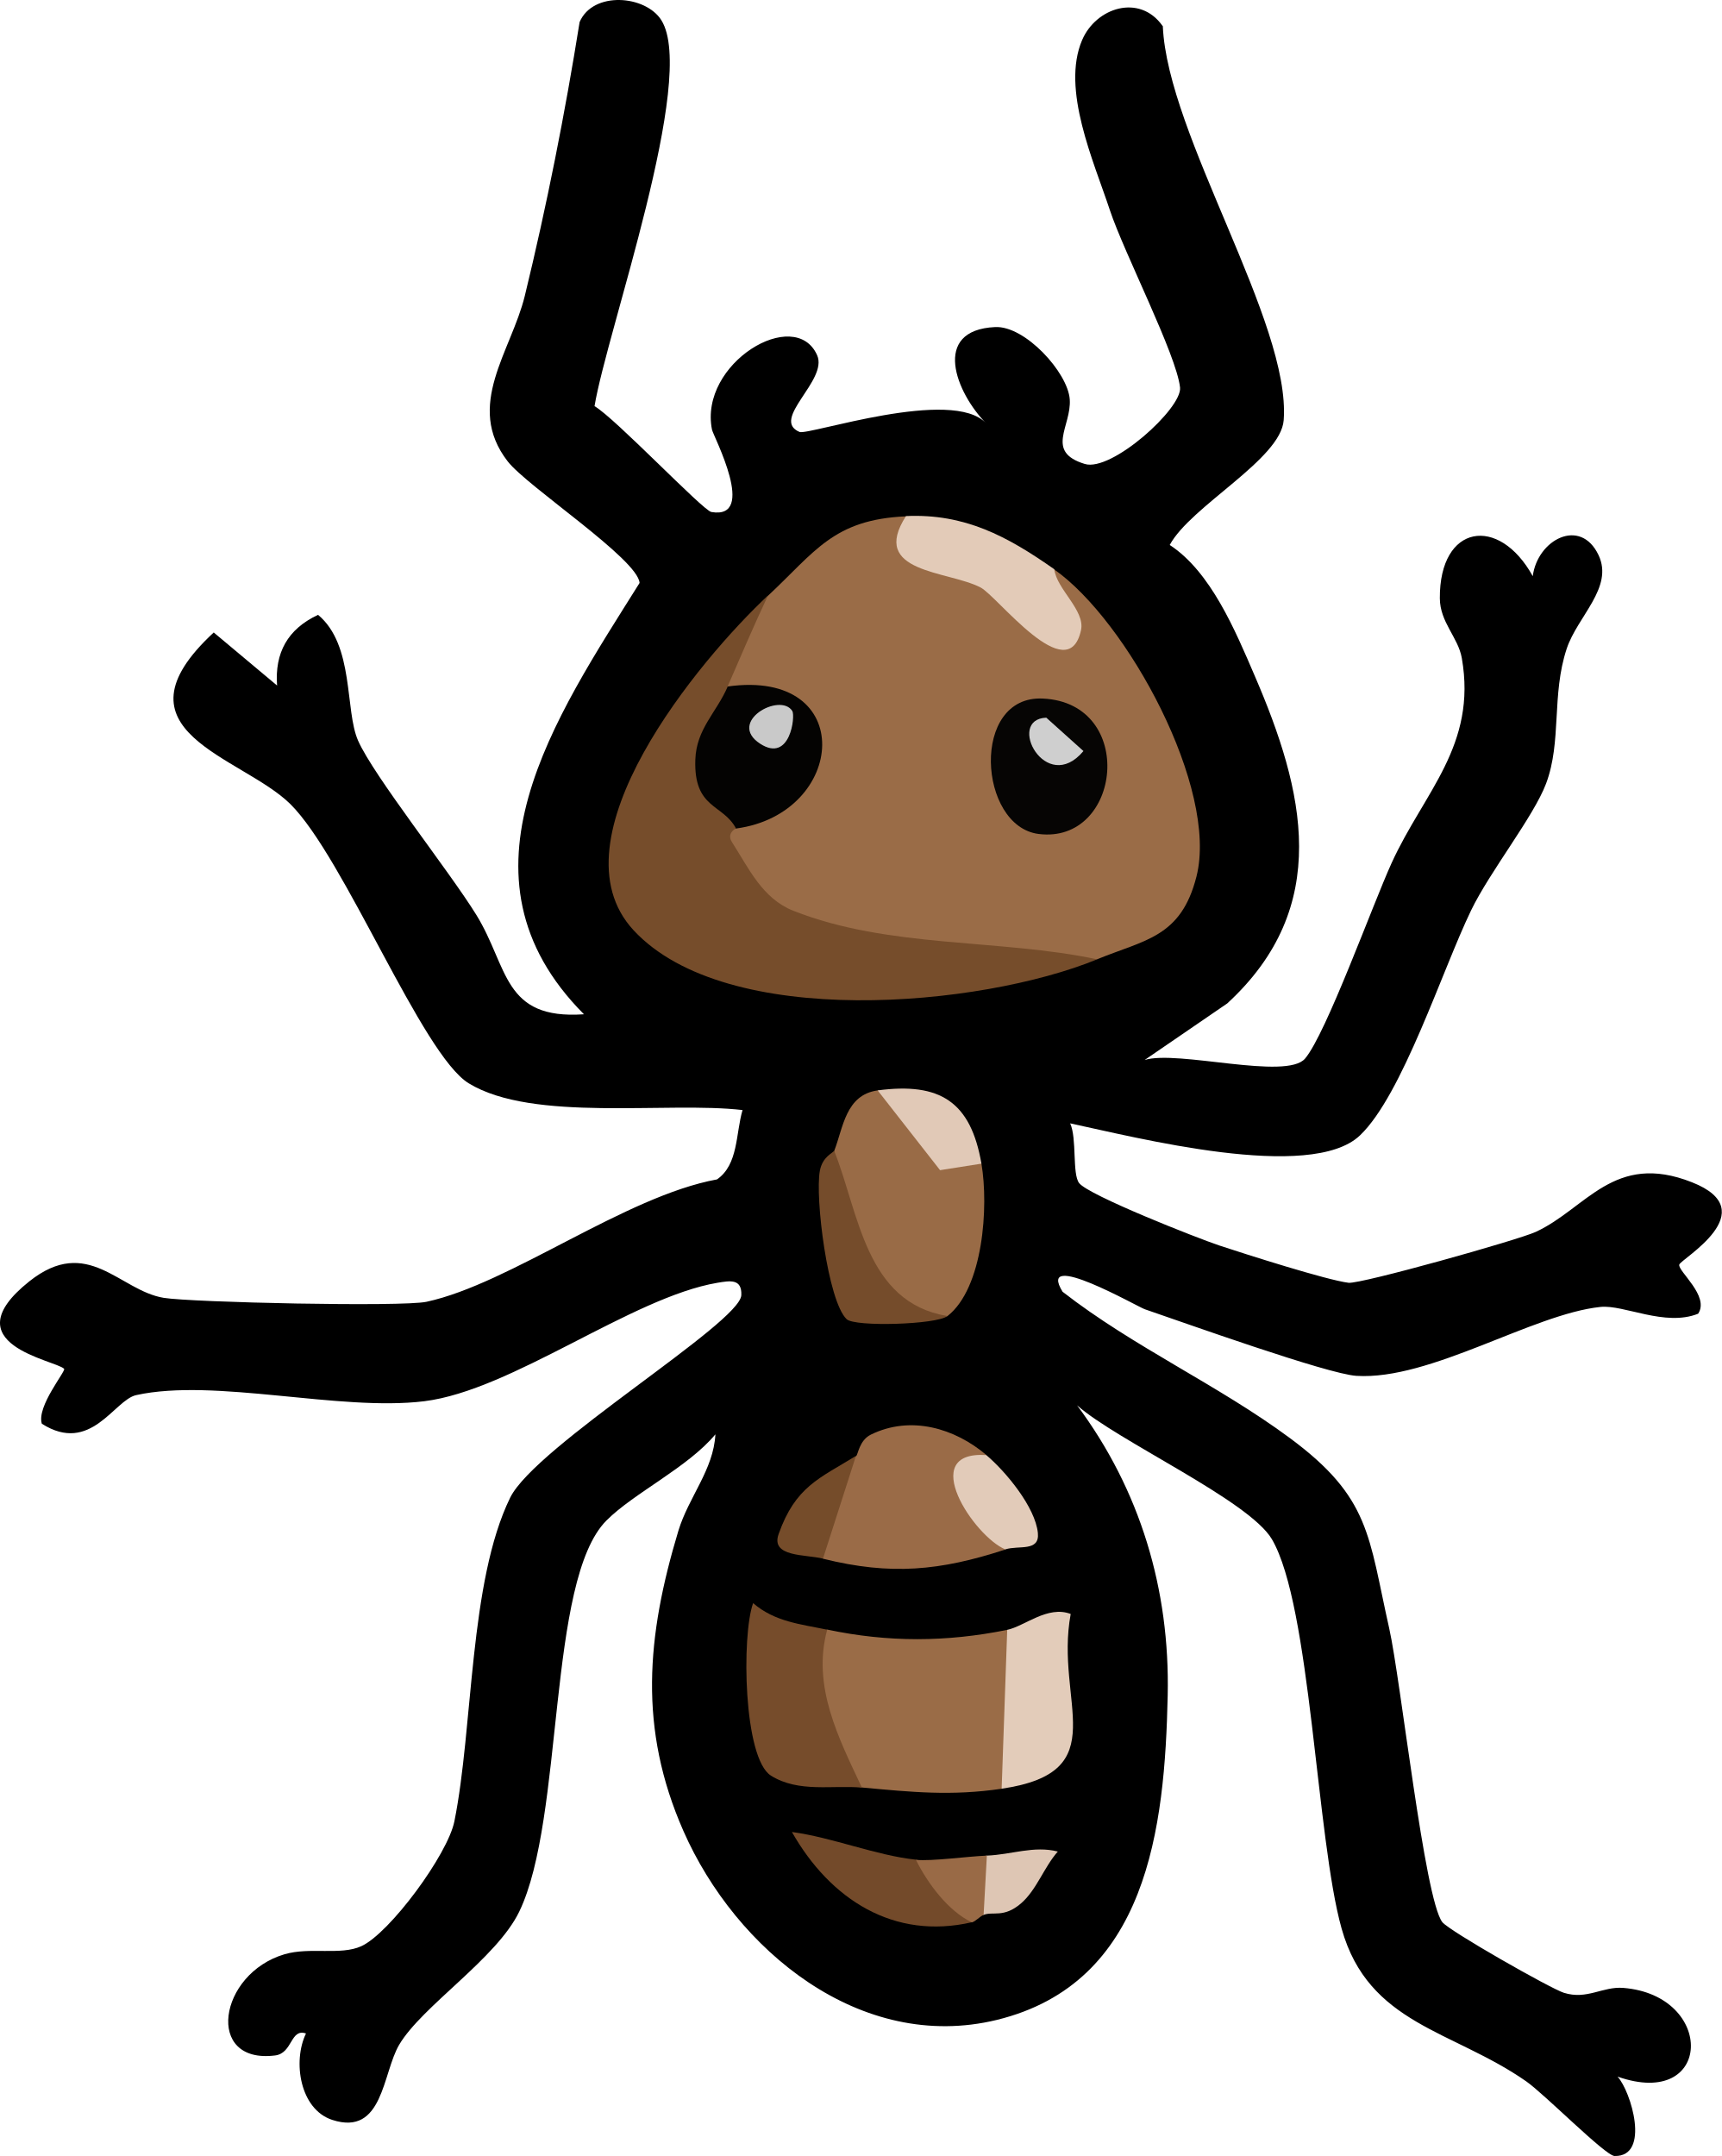
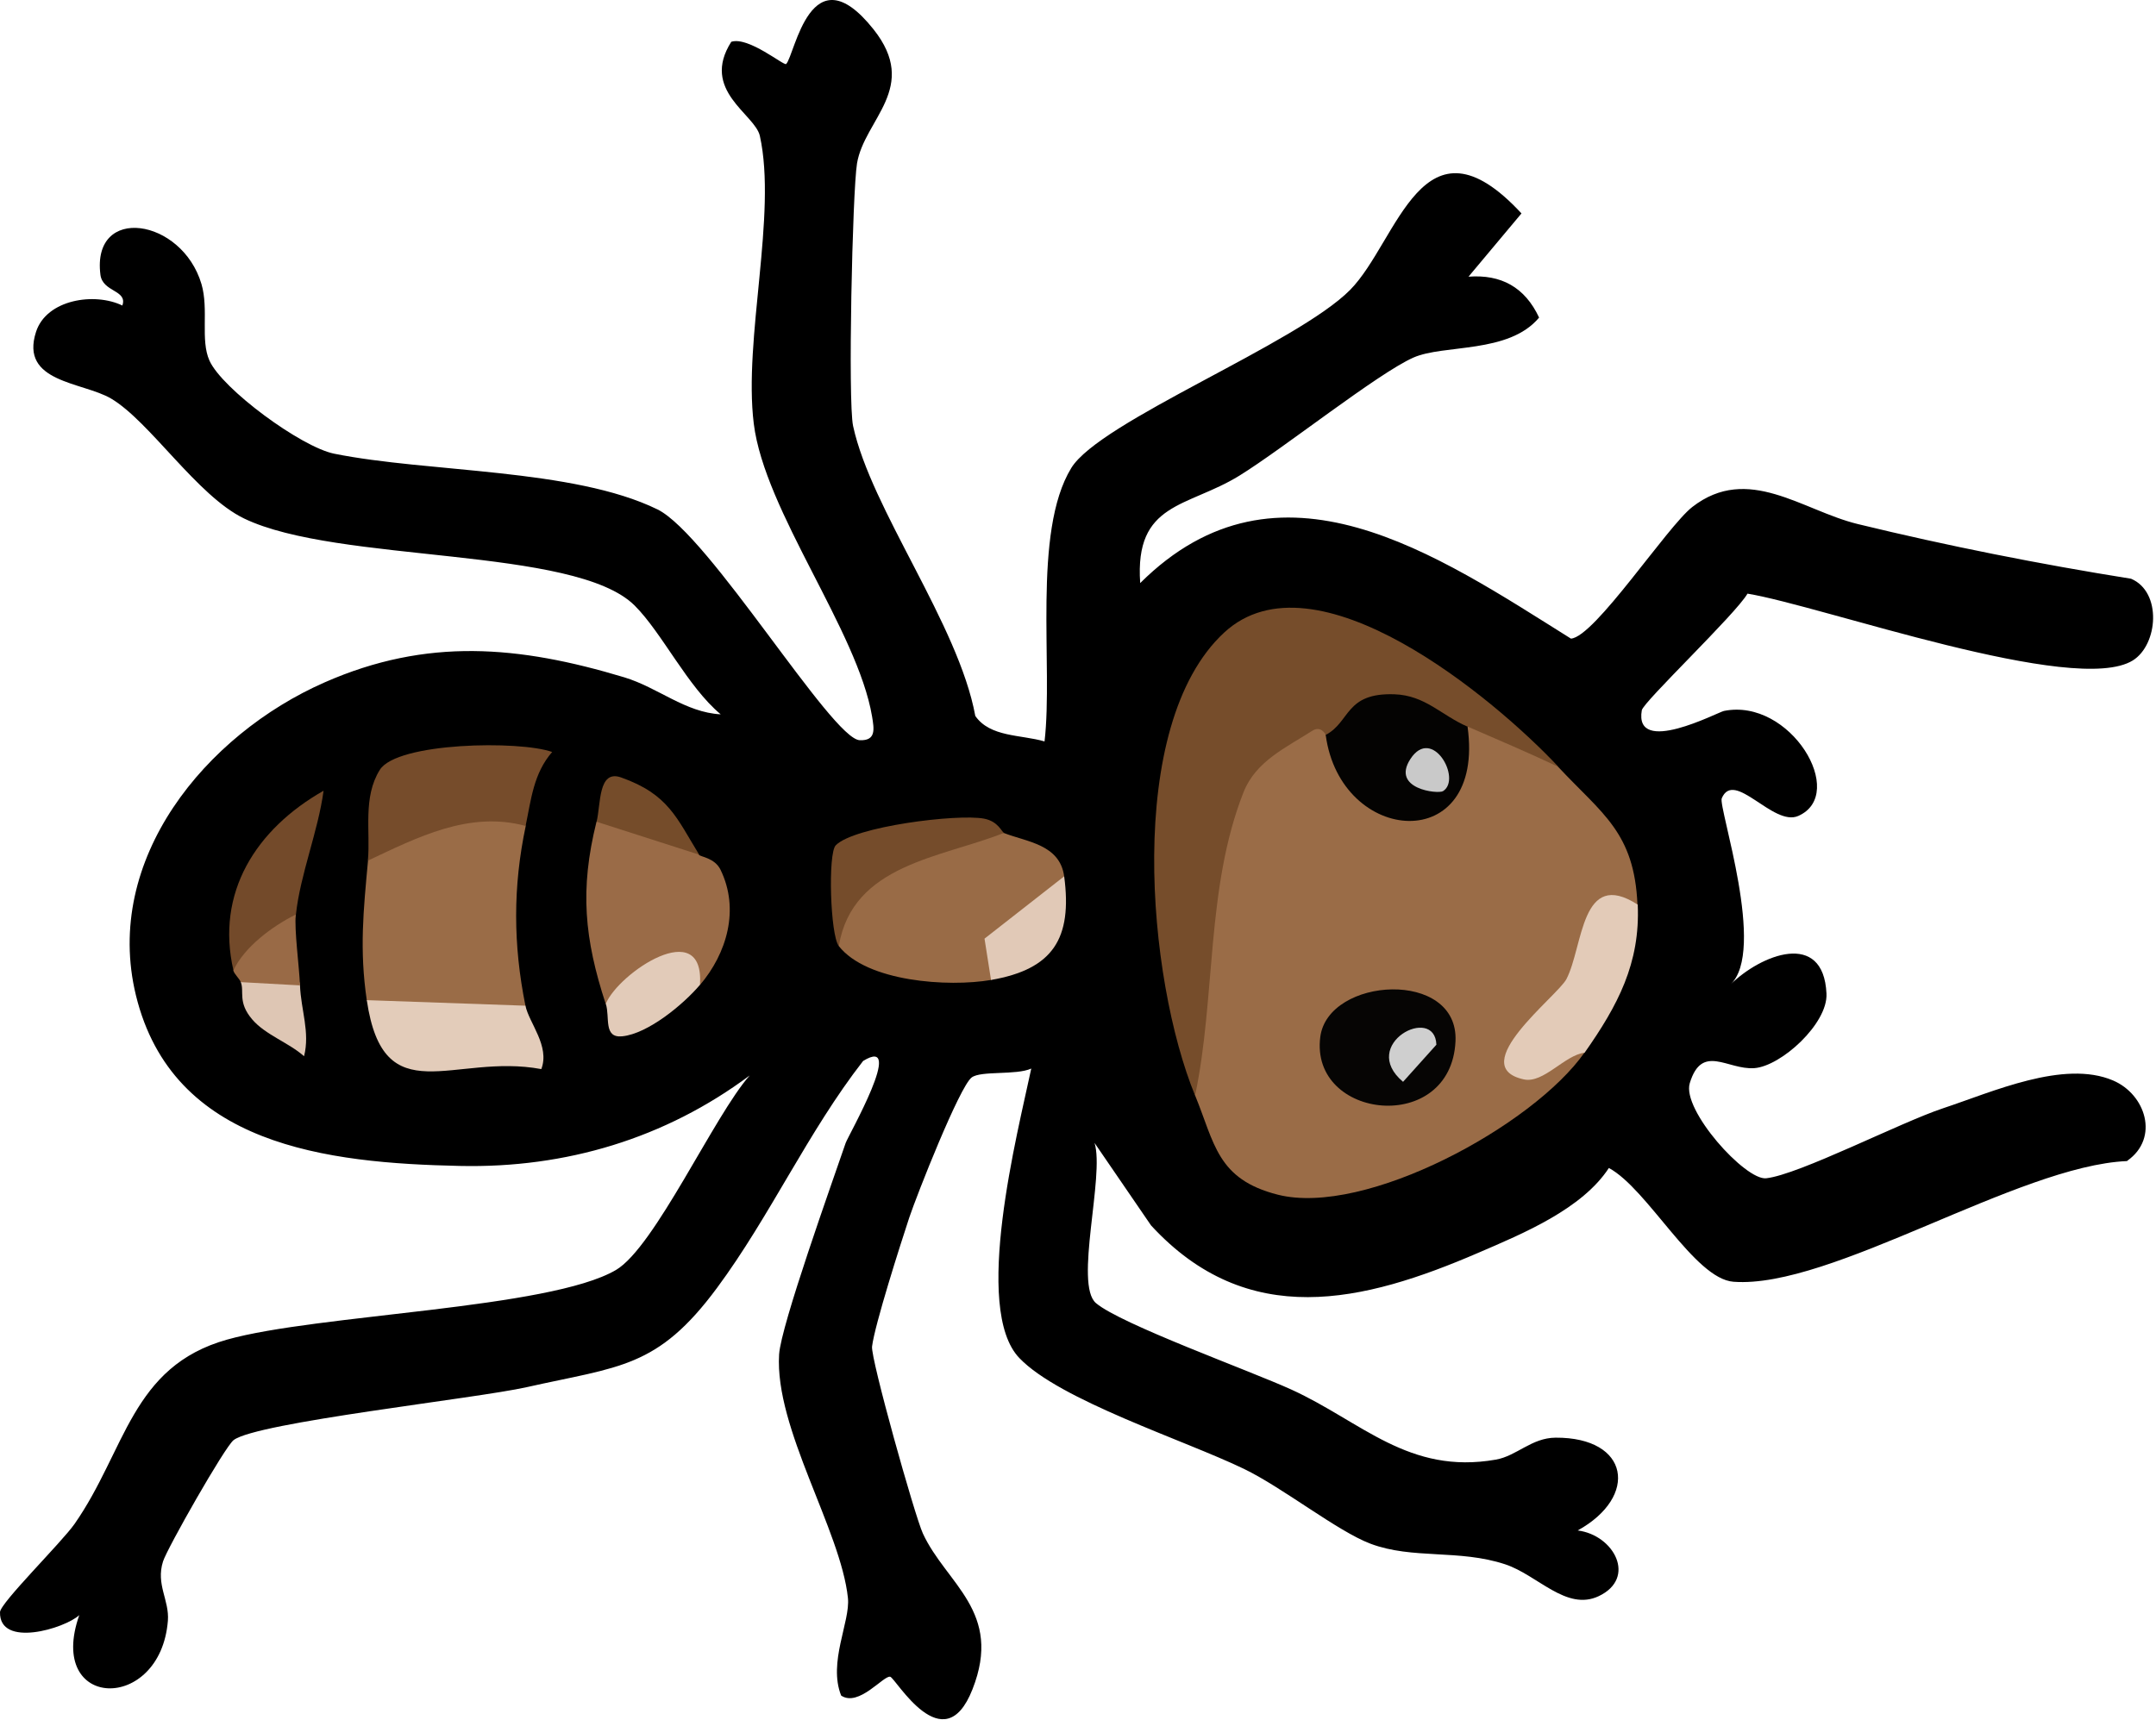
- <svg xmlns="http://www.w3.org/2000/svg" id="Layer_1" version="1.1" viewBox="0 0 126.921 158.906" width="126.921" height="158.906">
-   <defs id="defs4">
-     <style id="style2">
-       .st0 {
-         fill: #e3ccba;
-       }
- 
-       .st1 {
-         fill: #764c2b;
-       }
- 
-       .st2 {
-         fill: #e1c9b7;
-       }
- 
-       .st3 {
-         fill: #754c2a;
-       }
- 
-       .st4 {
-         fill: #c9c9c9;
-       }
- 
-       .st5 {
-         fill: #e3cbb8;
-       }
- 
-       .st6 {
-         fill: #060504;
-       }
- 
-       .st7 {
-         fill: #734a2a;
-       }
- 
-       .st8 {
-         fill: #996b46;
-       }
- 
-       .st9 {
-         fill: #9a6c47;
-       }
- 
-       .st10 {
-         fill: #dec6b4;
-       }
- 
-       .st11 {
-         fill: #996a46;
-       }
- 
-       .st12 {
-         fill: #754c2b;
-       }
- 
-       .st13 {
-         fill: #cfcfcf;
-       }
- 
-       .st14 {
-         fill: #040302;
-       }
- 
-       .st15 {
-         fill: #9a6b47;
-       }
- 
-       .st16 {
-         fill: #e2cbb9;
-       }
- 
-       .st17 {
-         fill: #764d2b;
-       }
-     </style>
-   </defs>
-   <path d="m 85.715,1.926 c 0.34,8.04 9.45,21.84 8.91,29.04 -0.21,2.89 -6.85,6.33 -8.4,9.2 3.03,1.98 4.83,6.31 6.25,9.61 3.68,8.52 5.75,17.04 -2.01,24.18 l -6.09,4.17 c 2.41,-0.76 10.46,1.52 11.83,-0.11 1.56,-1.85 4.96,-11.3 6.38,-14.42 2.37,-5.19 6.3,-8.65 5.17,-15.09 -0.27,-1.54 -1.61,-2.63 -1.62,-4.41 -0.03,-5.46 4.35,-6.15 6.85,-1.63 0.34,-2.68 3.51,-4.38 4.85,-1.55 1.13,2.39 -1.56,4.51 -2.35,6.9 -1.13,3.41 -0.35,6.83 -1.52,9.94 -0.92,2.44 -4.14,6.47 -5.53,9.35 -2.13,4.41 -5.06,13.59 -8.18,16.57 -3.63,3.48 -16.6,0.13 -21.37,-0.88 0.51,1.11 0.14,3.72 0.66,4.4 0.69,0.9 8.66,4.04 10.33,4.6 1.97,0.65 7.91,2.55 9.53,2.75 0.88,0.11 12.5,-3.15 13.8,-3.75 3.73,-1.72 5.76,-5.93 11.51,-3.66 5.42,2.13 -0.84,5.67 -0.93,6.07 -0.12,0.48 2.26,2.32 1.39,3.62 -2.45,0.98 -5.46,-0.68 -7.2,-0.5 -5,0.52 -12.54,5.42 -17.99,5.08 -2.15,-0.14 -12.67,-3.91 -15.6,-4.91 -0.51,-0.17 -8.02,-4.48 -6.06,-1.29 5.21,4.06 11.47,6.87 16.75,10.78 5.95,4.4 5.79,7.2 7.33,14.04 0.85,3.79 2.6,19.93 3.91,21.64 0.5,0.65 8,4.91 8.96,5.21 1.71,0.54 2.85,-0.48 4.38,-0.36 6.82,0.55 6.61,9.01 -0.42,6.54 0.99,1.07 2.45,5.91 -0.22,5.85 -0.67,-0.01 -5.15,-4.55 -6.51,-5.5 -5.43,-3.79 -11.62,-4.18 -13.61,-11.26 -1.87,-6.65 -2.26,-23.8 -5.14,-28.7 -1.69,-2.87 -11.42,-7.26 -14.36,-9.87 4.65,6.24 6.85,13.57 6.68,21.38 -0.21,9.8 -1.49,21.21 -12.6,23.92 -10.04,2.44 -19.24,-5.15 -23.1,-13.93 -3.32,-7.55 -2.72,-14.32 -0.37,-22.12 0.76,-2.5 2.59,-4.49 2.73,-7.11 -2.03,2.44 -6.02,4.33 -8.03,6.35 -4.4,4.41 -3.09,21.92 -6.43,28.83 -1.67,3.46 -7.15,6.94 -8.85,9.81 -1.24,2.1 -1.17,6.76 -4.93,5.54 -2.4,-0.78 -2.93,-4.33 -1.94,-6.37 -1.16,-0.4 -0.97,1.46 -2.28,1.62 -5.19,0.65 -4.18,-6.02 0.7,-7.46 1.88,-0.55 4.12,0.1 5.65,-0.59 2.09,-0.94 6.38,-6.76 6.87,-9.21 1.4,-6.94 1.07,-17.63 4.11,-23.85 1.86,-3.8 16.96,-12.87 17.04,-14.93 0.05,-1.23 -0.84,-1.06 -1.76,-0.91 -6.32,1.07 -15.14,7.93 -21.61,8.73 -6.25,0.77 -15.44,-1.73 -21.24,-0.45 -1.62,0.36 -3.35,4.4 -6.95,2.11 -0.41,-1.27 1.8,-3.9 1.64,-4.05 -0.65,-0.65 -8.39,-1.8 -2.57,-6.44 4.32,-3.44 6.64,0.67 9.91,1.21 2.08,0.34 17.57,0.68 19.38,0.29 6.16,-1.33 14.64,-7.78 21.41,-9.02 1.58,-1.1 1.37,-3.37 1.88,-5.11 -5.55,-0.65 -15.45,0.92 -20.18,-1.97 -3.45,-2.1 -9.17,-16.65 -13.16,-20.59 -3.6,-3.54 -13.53,-5.33 -5.64,-12.64 l 4.67,3.91 c -0.18,-2.4 0.77,-4.16 3.02,-5.21 2.69,2.24 1.96,7.03 2.95,9.27 1.15,2.61 6.72,9.61 8.72,12.85 2.37,3.84 1.93,7.74 7.93,7.32 -10.17,-10.22 -2.1,-21.89 4.1,-31.79 -0.11,-1.75 -8.29,-7.11 -9.72,-8.96 -3.19,-4.11 0.26,-8.11 1.26,-12.2 1.62,-6.66 2.96,-13.42 4.04,-20.18 0.98,-2.3 4.87,-1.99 6.03,-0.13 2.65,4.26 -4.03,22.95 -4.93,28.44 1.5,0.86 7.99,7.69 8.61,7.8 3.42,0.59 0.15,-5.6 0.05,-6.06 -0.99,-4.9 6.13,-9.16 7.75,-5.49 0.82,1.85 -3.47,4.73 -1.3,5.65 0.64,0.27 11.31,-3.34 13.77,-0.62 -2.23,-2.25 -4.09,-6.89 0.65,-7.11 2.21,-0.11 5.36,3.35 5.5,5.33 0.14,1.98 -1.85,3.86 1.11,4.76 1.97,0.6 7.19,-4.1 7.02,-5.64 -0.27,-2.43 -4.12,-9.9 -5.17,-13.06 -1.2,-3.63 -3.6,-8.91 -2.05,-12.54 1.03,-2.41 4.24,-3.43 5.92,-1.06 z" id="path6" />
-   <path class="st9" d="m 66.785,38.046 c 0.6,2.24 2.67,3.58 6.22,4.03 5.45,5.2 6.66,5.62 3.64,1.26 l 1.06,-1.37 c 5.4,3.79 12.13,16.18 10.49,22.64 -1.14,4.49 -3.8,4.65 -7.33,6.1 -6.72,0.66 -19.84,0.73 -25.12,-3.65 -1.74,-1.44 -5,-6.39 -1.49,-5.99 l 0.48,-1.54 c 5.4,-1.28 6.44,-7.91 -0.08,-7.58 l -1.01,-1.34 c -0.22,-2.24 0.77,-4.48 2.98,-6.71 3.46,-3.23 4.81,-5.61 10.16,-5.84 z" id="path8" />
-   <path class="st17" d="m 53.645,50.596 0.68,1.8 c -2.64,3.42 -1.79,4.96 0.47,7.73 l -0.54,0.93 c 0,0 -0.73,0.34 -0.3,1.01 1.24,1.93 2.23,4.15 4.52,5.06 7.06,2.79 15.18,2.05 22.4,3.58 -8.58,3.52 -27.32,5.24 -34.17,-2.14 -6.21,-6.7 4.87,-19.97 9.91,-24.68 -1.05,2.22 -2,4.46 -2.98,6.71 z" id="path10" />
-   <path class="st9" d="m 74.245,120.126 c 0.55,0.09 1.38,0.28 1.42,0.67 0.27,2.72 0.37,9.86 -1.82,11.04 -3.73,0.55 -6.62,0.25 -10.31,-0.09 -3.43,-0.65 -6.33,-10.44 -2.56,-11.64 4.49,0.95 8.78,0.93 13.28,0.02 z" id="path12" />
-   <path class="st8" d="m 64.695,80.366 c 2.17,0.51 3.88,1.92 5.14,4.23 1.26,-0.15 1.97,-0.22 2.51,1.17 0.54,3.15 0.14,9.17 -2.51,11.24 -6.67,1.17 -9.03,-7.05 -8.34,-12.19 0.66,-1.68 0.83,-4.13 3.21,-4.45 z" id="path14" />
-   <path class="st15" d="m 72.705,107.246 c -2,1.92 -0.32,3.62 1.5,5.36 l -0.1,1.6 c -4.81,1.57 -8.43,1.92 -13.43,0.68 -2.46,-1.85 0.67,-5.74 2.43,-7.57 0.15,-0.09 0.22,-1.15 1.09,-1.58 2.94,-1.44 6.19,-0.47 8.52,1.51 z" id="path16" />
-   <path class="st1" d="m 60.975,120.116 c -1.14,4.17 0.86,8.02 2.56,11.64 -2.18,-0.2 -4.66,0.39 -6.7,-0.88 -2.04,-1.27 -2.18,-10.34 -1.32,-12.72 1.59,1.38 3.51,1.55 5.46,1.96 z" id="path18" />
-   <path class="st5" d="m 77.715,41.956 c 0.17,1.47 2.29,3.03 1.97,4.49 -0.96,4.39 -6.17,-2.52 -7.41,-3.15 -2.41,-1.25 -8.21,-1.05 -5.49,-5.26 4.33,-0.19 7.44,1.47 10.93,3.92 z" id="path20" />
-   <path class="st0" d="m 74.245,120.126 c 1.27,-0.26 2.98,-1.82 4.68,-1.17 -1.21,6.5 3.35,11.64 -5.09,12.88 z" id="path22" />
-   <path class="st7" d="m 67.515,137.066 c 2.12,0.45 4.21,2.32 4.13,4.61 -5.75,1.33 -10.44,-1.67 -13.27,-6.65 2.99,0.4 6.2,1.73 9.14,2.04 z" id="path24" />
-   <path class="st12" d="m 69.825,97.006 c -0.79,0.62 -6.82,0.81 -7.42,0.22 -1.39,-1.35 -2.34,-8.97 -1.97,-10.94 0.2,-1.06 0.98,-1.3 1.05,-1.48 1.84,4.61 2.3,11.18 8.34,12.19 z" id="path26" />
-   <path class="st16" d="m 72.705,107.246 c 1.45,1.23 3.61,3.84 3.8,5.74 0.14,1.41 -1.42,0.89 -2.4,1.21 -2.28,-0.93 -6.55,-7.29 -1.4,-6.95 z" id="path28" />
-   <path class="st2" d="m 72.345,85.766 -3.05,0.48 -4.6,-5.88 c 4.6,-0.61 6.86,0.83 7.65,5.4 z" id="path30" />
-   <path class="st3" d="m 60.665,114.876 c -1.29,-0.32 -3.88,-0.1 -3.27,-1.81 1.24,-3.5 3,-4.1 5.7,-5.76 z" id="path32" />
-   <path class="st10" d="m 72.745,136.766 c 1.82,-0.07 3.46,-0.75 5.23,-0.3 -1.01,1.14 -1.57,2.84 -2.71,3.82 -1.28,1.1 -2.07,0.57 -2.76,0.85 -2.14,-0.25 -1.82,-4.15 0.24,-4.37 z" id="path34" />
-   <path class="st11" d="m 72.745,136.766 -0.24,4.37 c -0.29,0.12 -0.59,0.48 -0.86,0.55 -1.74,-0.82 -3.26,-2.86 -4.13,-4.61 1.13,0.12 3.78,-0.25 5.23,-0.31 z" id="path36" />
-   <path class="st14" d="m 54.255,61.066 c -0.96,-1.83 -3.13,-1.43 -3,-5.08 0.08,-2.27 1.55,-3.45 2.39,-5.39 9.59,-1.34 8.77,9.38 0.61,10.47 z" id="path38" />
-   <path class="st6" d="m 76.875,51.486 c 6.94,0.33 5.8,10.76 -0.32,9.98 -4.45,-0.57 -5.03,-10.24 0.32,-9.98 z" id="path40" />
-   <path class="st4" d="m 58.405,52.406 c 0.23,0.37 -0.15,3.85 -2.37,2.41 -2.48,-1.61 1.48,-3.82 2.37,-2.41 z" id="path42" />
-   <path class="st13" d="m 77.125,52.896 2.74,2.46 c -2.78,3.31 -5.74,-2.35 -2.74,-2.46 z" id="path44" />
+ <svg xmlns="http://www.w3.org/2000/svg" width="100%" height="100%" viewBox="0 0 663 529" version="1.1" xml:space="preserve" style="fill-rule:evenodd;clip-rule:evenodd;stroke-linejoin:round;stroke-miterlimit:2;">
+   <clipPath id="_clip1">
+     <polygon points="662.11,0 662.11,528.839 0,528.839 0,0 662.11,0 " />
+   </clipPath>
+   <g clip-path="url(#_clip1)">
+     <path id="path6" d="M654.086,357.146c-33.5,1.417 -91,39.375 -121,37.125c-12.042,-0.875 -26.375,-28.541 -38.334,-35c-8.25,12.625 -26.291,20.125 -40.041,26.042c-35.5,15.333 -71,23.958 -100.75,-8.375l-17.375,-25.375c3.166,10.042 -6.334,43.583 0.458,49.292c7.708,6.5 47.083,20.666 60.083,26.583c21.625,9.875 36.042,26.25 62.875,21.541c6.417,-1.125 10.959,-6.708 18.375,-6.75c22.75,-0.125 25.625,18.125 6.792,28.542c11.167,1.417 18.25,14.625 6.458,20.208c-9.958,4.709 -18.791,-6.5 -28.75,-9.791c-14.208,-4.709 -28.458,-1.459 -41.416,-6.334c-10.167,-3.833 -26.959,-17.25 -38.959,-23.041c-18.375,-8.875 -56.625,-21.084 -69.041,-34.084c-14.5,-15.124 -0.542,-69.166 3.666,-89.041c-4.625,2.125 -15.5,0.583 -18.333,2.75c-3.75,2.875 -16.833,36.083 -19.167,43.042c-2.708,8.208 -10.625,32.958 -11.458,39.708c-0.458,3.666 13.125,52.083 15.625,57.5c7.167,15.541 24.708,24 15.25,47.958c-8.875,22.583 -23.625,-3.5 -25.292,-3.875c-2,-0.5 -9.666,9.417 -15.083,5.792c-4.083,-10.209 2.833,-22.75 2.083,-30c-2.166,-20.834 -22.583,-52.25 -21.166,-74.958c0.583,-8.959 16.291,-52.792 20.458,-65c0.708,-2.125 18.667,-33.417 5.375,-25.25c-16.917,21.708 -28.625,47.791 -44.917,69.791c-18.333,24.792 -30,24.125 -58.5,30.542c-15.791,3.541 -83.041,10.833 -90.166,16.291c-2.709,2.084 -20.459,33.334 -21.709,37.334c-2.25,7.125 2,11.875 1.5,18.25c-2.291,28.416 -37.541,27.541 -27.25,-1.75c-4.458,4.125 -24.625,10.208 -24.375,-0.917c0.042,-2.792 18.959,-21.458 22.917,-27.125c15.792,-22.625 17.417,-48.417 46.917,-56.708c27.708,-7.792 99.166,-9.417 119.583,-21.417c11.958,-7.041 30.25,-47.583 41.125,-59.833c-26,19.375 -56.542,28.542 -89.083,27.833c-40.834,-0.875 -88.375,-6.208 -99.667,-52.5c-10.167,-41.833 21.458,-80.166 58.042,-96.25c31.458,-13.833 59.666,-11.333 92.166,-1.541c10.417,3.166 18.709,10.791 29.625,11.375c-10.166,-8.459 -18.041,-25.084 -26.458,-33.459c-18.375,-18.333 -91.333,-12.875 -120.125,-26.791c-14.417,-6.959 -28.917,-29.792 -40.875,-36.875c-8.75,-5.167 -28.167,-4.875 -23.083,-20.542c3.25,-10 18.041,-12.208 26.541,-8.083c1.667,-4.834 -6.083,-4.042 -6.75,-9.5c-2.708,-21.625 25.084,-17.417 31.084,2.916c2.291,7.834 -0.417,17.167 2.458,23.542c3.917,8.708 28.167,26.583 38.375,28.625c28.917,5.833 73.458,4.458 99.375,17.125c15.833,7.75 53.625,70.667 62.208,71c5.125,0.208 4.417,-3.5 3.792,-7.333c-4.458,-26.334 -33.042,-63.084 -36.375,-90.042c-3.208,-26.042 7.208,-64.333 1.875,-88.5c-1.5,-6.75 -18.333,-13.958 -8.792,-28.958c5.292,-1.709 16.25,7.5 16.875,6.833c2.709,-2.708 7.5,-34.958 26.834,-10.708c14.333,18 -2.792,27.666 -5.042,41.291c-1.417,8.667 -2.833,73.209 -1.208,80.75c5.541,25.667 32.416,61 37.583,89.209c4.583,6.583 14.042,5.708 21.292,7.833c2.708,-23.125 -3.834,-64.375 8.208,-84.083c8.75,-14.375 69.375,-38.209 85.792,-54.834c14.75,-15 22.208,-56.375 52.666,-23.5l-16.291,19.459c10,-0.75 17.333,3.208 21.708,12.583c-9.333,11.208 -29.292,8.167 -38.625,12.292c-10.875,4.791 -40.042,28 -53.542,36.333c-16,9.875 -32.25,8.042 -30.5,33.042c42.584,-42.375 91.209,-8.75 132.459,17.083c7.291,-0.458 29.625,-34.542 37.333,-40.5c17.125,-13.292 33.792,1.083 50.833,5.25c27.75,6.75 55.917,12.333 84.084,16.833c9.583,4.084 8.291,20.292 0.541,25.125c-17.75,11.042 -95.625,-16.791 -118.5,-20.541c-3.583,6.25 -32.041,33.291 -32.5,35.875c-2.458,14.25 23.334,0.625 25.25,0.208c20.417,-4.125 38.167,25.542 22.875,32.292c-7.708,3.416 -19.708,-14.459 -23.541,-5.417c-1.125,2.667 13.916,47.125 2.583,57.375c9.375,-9.292 28.708,-17.042 29.625,2.708c0.458,9.209 -13.958,22.334 -22.208,22.917c-8.25,0.583 -16.084,-7.708 -19.834,4.625c-2.5,8.208 17.084,29.958 23.5,29.25c10.125,-1.125 41.25,-17.167 54.417,-21.542c15.125,-5 37.125,-15 52.25,-8.541c10.042,4.291 14.292,17.666 4.417,24.666l-0.125,0.125Z" style="fill-rule:nonzero;" />
+     <path id="path8" d="M503.586,278.271c-9.334,2.5 -14.917,11.125 -16.792,25.917c-21.667,22.708 -23.417,27.75 -5.25,15.167l5.708,4.416c-15.791,22.5 -67.416,50.542 -94.333,43.709c-18.708,-4.75 -19.375,-15.834 -25.417,-30.542c-2.75,-28 -3.041,-82.667 15.209,-104.667c6,-7.25 26.625,-20.833 24.958,-6.208l6.417,2c5.333,22.5 32.958,26.833 31.583,-0.333l5.583,-4.209c9.334,-0.916 18.667,3.209 27.959,12.417c13.458,14.417 23.375,20.042 24.333,42.333l0.042,0Z" style="fill:#9a6c47;fill-rule:nonzero;" />
+     <path id="path10" d="M451.294,223.521l-7.5,2.834c-14.25,-11 -20.667,-7.459 -32.208,1.958l-3.875,-2.25c-0,-0 -1.417,-3.042 -4.209,-1.25c-8.041,5.167 -17.291,9.292 -21.083,18.833c-11.625,29.417 -8.542,63.25 -14.917,93.334c-14.666,-35.75 -21.833,-113.834 8.917,-142.375c27.917,-25.875 83.208,20.291 102.833,41.291c-9.25,-4.375 -18.583,-8.333 -27.958,-12.416l-0,0.041Z" style="fill:#764d2b;fill-rule:nonzero;" />
+     <path id="path12" d="M161.586,309.355c-0.375,2.291 -1.167,5.75 -2.792,5.916c-11.333,1.125 -41.083,1.542 -46,-7.583c-2.292,-15.542 -1.042,-27.583 0.375,-42.958c2.708,-14.292 43.5,-26.375 48.5,-10.667c-3.958,18.708 -3.875,36.583 -0.083,55.333l-0,-0.041Z" style="fill:#9a6c47;fill-rule:nonzero;" />
+     <path id="path14" d="M327.252,269.563c-2.125,9.042 -8,16.167 -17.625,21.417c0.625,5.25 0.917,8.208 -4.875,10.458c-13.125,2.25 -38.208,0.583 -46.833,-10.458c-4.875,-27.792 29.375,-37.625 50.792,-34.75c7,2.75 17.208,3.458 18.541,13.375l0,-0.042Z" style="fill:#996b46;fill-rule:nonzero;" />
+     <path id="path16" d="M215.252,302.938c-8,-8.333 -15.083,-1.333 -22.333,6.25l-6.667,-0.417c-6.541,-20.041 -8,-35.125 -2.833,-55.958c7.708,-10.25 23.917,2.792 31.542,10.125c0.375,0.625 4.791,0.917 6.583,4.542c6,12.25 1.958,25.791 -6.292,35.5l0,-0.042Z" style="fill:#9a6b47;fill-rule:nonzero;" />
+     <path id="path18" d="M161.627,254.063c-17.375,-4.75 -33.416,3.583 -48.5,10.667c0.834,-9.084 -1.625,-19.417 3.667,-27.917c5.292,-8.5 43.083,-9.083 53,-5.5c-5.75,6.625 -6.458,14.625 -8.167,22.75Z" style="fill:#764c2b;fill-rule:nonzero;" />
+     <path id="path20" d="M487.294,323.813c-6.125,0.708 -12.625,9.542 -18.708,8.208c-18.292,-4 10.5,-25.708 13.125,-30.875c5.208,-10.041 4.375,-34.208 21.916,-22.875c0.792,18.042 -6.125,31 -16.333,45.542Z" style="fill:#e3cbb8;fill-rule:nonzero;" />
+     <path id="path22" d="M161.586,309.355c1.083,5.291 7.583,12.416 4.875,19.5c-27.084,-5.042 -48.5,13.958 -53.667,-21.209l48.792,1.709Z" style="fill:#e3ccba;fill-rule:nonzero;" />
+     <path id="path24" d="M91.002,281.313c-1.875,8.833 -9.666,17.542 -19.208,17.208c-5.542,-23.958 6.958,-43.5 27.708,-55.291c-1.666,12.458 -7.208,25.833 -8.5,38.083Z" style="fill:#734a2a;fill-rule:nonzero;" />
+     <path id="path26" d="M257.919,290.938c-2.583,-3.292 -3.375,-28.417 -0.917,-30.917c5.625,-5.791 37.375,-9.75 45.584,-8.208c4.416,0.833 5.416,4.083 6.166,4.375c-19.208,7.667 -46.583,9.583 -50.791,34.75l-0.042,-0Z" style="fill:#754c2b;fill-rule:nonzero;" />
+     <path id="path28" d="M215.252,302.938c-5.125,6.042 -16,15.042 -23.916,15.833c-5.875,0.584 -3.709,-5.916 -5.042,-10c3.875,-9.5 30.375,-27.291 28.958,-5.833Z" style="fill:#e2cbb9;fill-rule:nonzero;" />
+     <path id="path30" d="M304.752,301.438l-2,-12.708l24.5,-19.167c2.542,19.167 -3.458,28.583 -22.5,31.875Z" style="fill:#e1c9b7;fill-rule:nonzero;" />
+     <path id="path32" d="M183.461,252.771c1.333,-5.375 0.416,-16.166 7.541,-13.625c14.584,5.167 17.084,12.5 24,23.75l-31.541,-10.125Z" style="fill:#754c2a;fill-rule:nonzero;" />
+     <path id="path34" d="M92.252,303.105c0.292,7.583 3.125,14.416 1.25,21.791c-4.75,-4.208 -11.833,-6.541 -15.916,-11.291c-4.584,-5.334 -2.375,-8.625 -3.542,-11.5c1.042,-8.917 17.292,-7.584 18.208,1Z" style="fill:#dec6b4;fill-rule:nonzero;" />
+     <path id="path36" d="M92.252,303.105l-18.208,-1c-0.5,-1.209 -2,-2.459 -2.292,-3.584c3.417,-7.25 11.917,-13.583 19.209,-17.208c-0.5,4.708 1.041,15.75 1.291,21.792Z" style="fill:#996a46;fill-rule:nonzero;" />
+     <path id="path38" d="M407.669,226.063c7.625,-4 5.958,-13.042 21.167,-12.5c9.458,0.333 14.375,6.458 22.458,9.958c5.583,39.959 -39.083,36.542 -43.625,2.542Z" style="fill:#040302;fill-rule:nonzero;" />
+     <path id="path40" d="M447.586,320.313c-1.375,28.917 -44.834,24.167 -41.584,-1.333c2.375,-18.542 42.667,-20.959 41.584,1.333Z" style="fill:#060504;fill-rule:nonzero;" />
+     <path id="path42" d="M443.752,243.355c-1.541,0.958 -16.041,-0.625 -10.041,-9.875c6.708,-10.334 15.916,6.166 10.041,9.875Z" style="fill:#c9c9c9;fill-rule:nonzero;" />
+     <path id="path44" d="M441.711,321.355l-10.25,11.416c-13.792,-11.583 9.791,-23.916 10.25,-11.416Z" style="fill:#cfcfcf;fill-rule:nonzero;" />
+   </g>
</svg>
